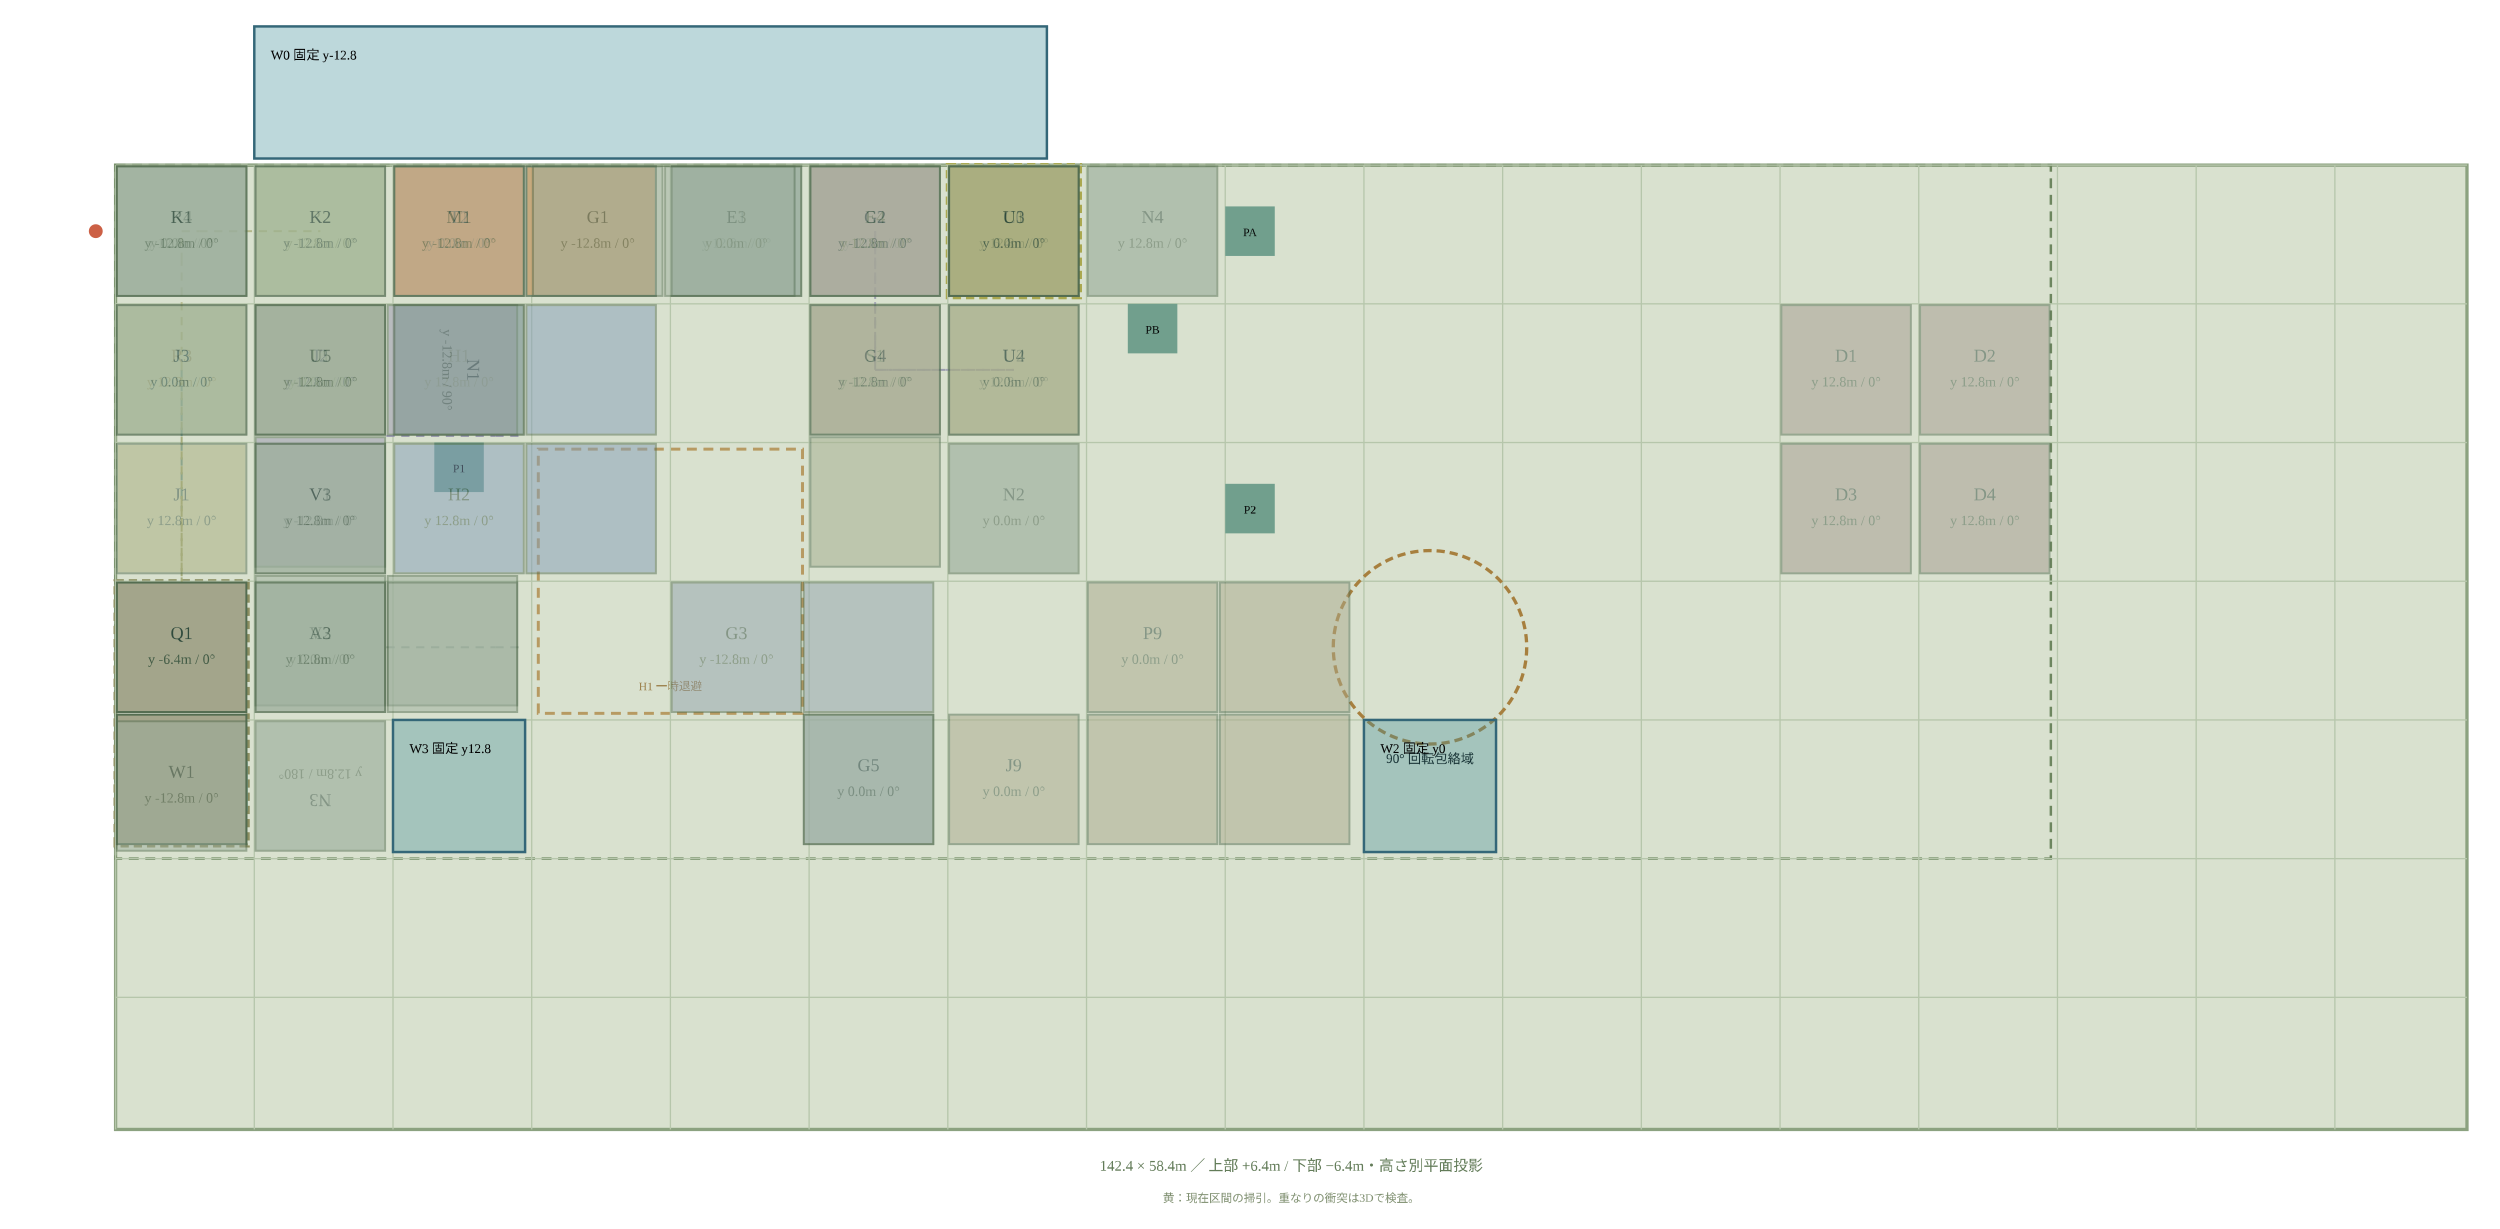
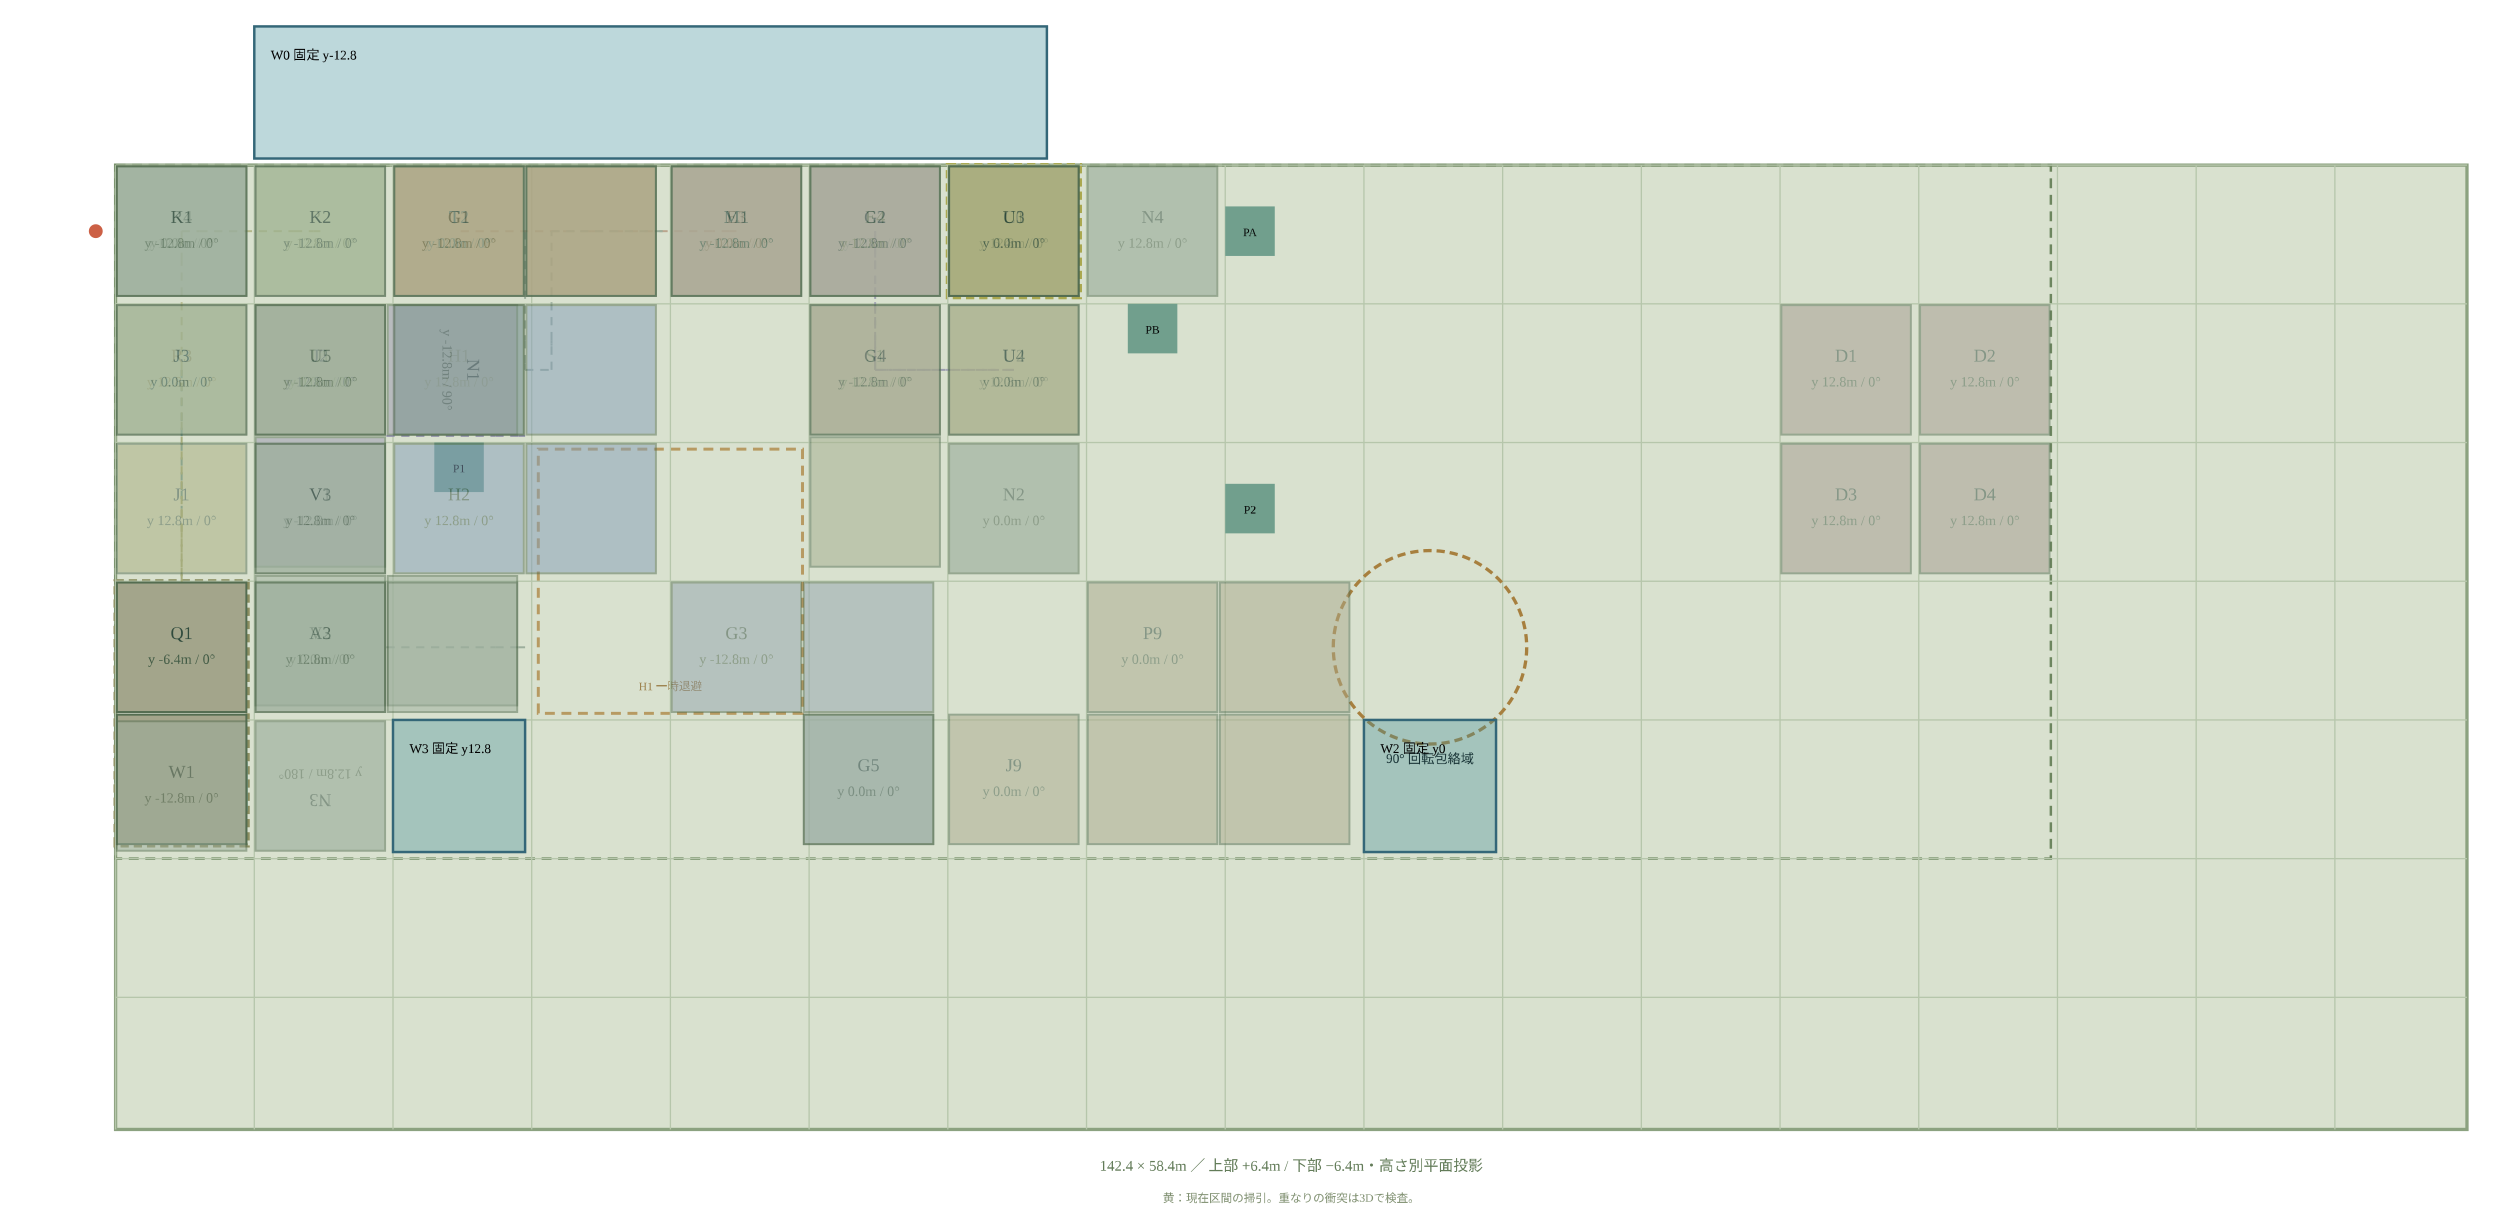
<svg xmlns="http://www.w3.org/2000/svg" viewBox="-7 -10 151.4 74.4" role="img" aria-label="予備廊下と一時退避・搬送中の高さ別占有">
  <rect x="0" y="0" width="142.4" height="58.4" fill="#d9e1cf" stroke="#8ca280" stroke-width=".2" />
  <rect x="0" y="0" width="117.2" height="42" fill="none" stroke="#6d865f" stroke-width=".15" stroke-dasharray=".6 .4" />
  <rect x="50.4" y="0" width="8" height="8" fill="none" stroke="#aaa84f" stroke-width=".25" stroke-dasharray=".5 .3" />
  <text x="54.4" y="1.1" text-anchor="middle" font-size=".7" fill="#7d7e3d">C0 予備保管</text>
  <rect x="0" y="25.2" width="8" height="16" fill="none" stroke="#8c8e60" stroke-width=".25" stroke-dasharray=".5 .3" />
  <text x="4" y="26.3" text-anchor="middle" font-size=".7">Q1 保管 y−6.4</text>
  <rect x="25.6" y="17.2" width="16" height="16" fill="none" stroke="#b79a62" stroke-width=".18" stroke-dasharray=".6 .4" />
  <text x="33.6" y="31.8" text-anchor="middle" font-size=".7" fill="#9a7e48">H1 一時退避</text>
  <line x1="0" y1="0" x2="142.4" y2="0" stroke="#b6c6ab" stroke-width="0.08" />
  <line x1="0" y1="8.4" x2="142.4" y2="8.4" stroke="#b6c6ab" stroke-width="0.08" />
  <line x1="0" y1="16.8" x2="142.4" y2="16.8" stroke="#b6c6ab" stroke-width="0.08" />
  <line x1="0" y1="25.2" x2="142.4" y2="25.2" stroke="#b6c6ab" stroke-width="0.08" />
  <line x1="0" y1="33.6" x2="142.4" y2="33.6" stroke="#b6c6ab" stroke-width="0.08" />
  <line x1="0" y1="42" x2="142.4" y2="42" stroke="#b6c6ab" stroke-width="0.08" />
  <line x1="0" y1="50.4" x2="142.4" y2="50.4" stroke="#b6c6ab" stroke-width="0.08" />
  <line x1="0" y1="0" x2="0" y2="58.4" stroke="#b6c6ab" stroke-width="0.08" />
  <line x1="8.4" y1="0" x2="8.4" y2="58.4" stroke="#b6c6ab" stroke-width="0.08" />
  <line x1="16.8" y1="0" x2="16.8" y2="58.4" stroke="#b6c6ab" stroke-width="0.08" />
  <line x1="25.2" y1="0" x2="25.2" y2="58.4" stroke="#b6c6ab" stroke-width="0.08" />
  <line x1="33.6" y1="0" x2="33.6" y2="58.4" stroke="#b6c6ab" stroke-width="0.08" />
  <line x1="42" y1="0" x2="42" y2="58.4" stroke="#b6c6ab" stroke-width="0.08" />
  <line x1="50.4" y1="0" x2="50.4" y2="58.4" stroke="#b6c6ab" stroke-width="0.08" />
  <line x1="58.8" y1="0" x2="58.8" y2="58.4" stroke="#b6c6ab" stroke-width="0.08" />
  <line x1="67.2" y1="0" x2="67.2" y2="58.4" stroke="#b6c6ab" stroke-width="0.08" />
  <line x1="75.6" y1="0" x2="75.6" y2="58.4" stroke="#b6c6ab" stroke-width="0.08" />
  <line x1="84" y1="0" x2="84" y2="58.4" stroke="#b6c6ab" stroke-width="0.08" />
  <line x1="92.4" y1="0" x2="92.4" y2="58.4" stroke="#b6c6ab" stroke-width="0.08" />
  <line x1="100.8" y1="0" x2="100.8" y2="58.4" stroke="#b6c6ab" stroke-width="0.08" />
  <line x1="109.2" y1="0" x2="109.2" y2="58.4" stroke="#b6c6ab" stroke-width="0.08" />
  <line x1="117.6" y1="0" x2="117.6" y2="58.4" stroke="#b6c6ab" stroke-width="0.08" />
  <line x1="126" y1="0" x2="126" y2="58.4" stroke="#b6c6ab" stroke-width="0.08" />
  <line x1="134.4" y1="0" x2="134.4" y2="58.4" stroke="#b6c6ab" stroke-width="0.08" />
+   <line x1="24.8" y1="4" x2="24.8" y2="4" stroke="#9cae9c" stroke-width="0.12" stroke-dasharray=".5 .4" />
  <line x1="16.4" y1="16.4" x2="16.4" y2="16.4" stroke="#9796ae" stroke-width="0.12" stroke-dasharray=".5 .4" />
  <line x1="4" y1="12.4" x2="4" y2="12.4" stroke="#b3b78a" stroke-width="0.12" stroke-dasharray=".5 .4" />
  <line x1="4" y1="20.8" x2="4" y2="20.8" stroke="#a5ac7c" stroke-width="0.12" stroke-dasharray=".5 .4" />
  <line x1="46" y1="4" x2="46" y2="4" stroke="#9b9eae" stroke-width="0.12" stroke-dasharray=".5 .4" />
  <line x1="16.4" y1="29.2" x2="16.4" y2="29.2" stroke="#9cae9c" stroke-width="0.12" stroke-dasharray=".5 .4" />
+   <line x1="24.8" y1="4" x2="24.8" y2="4" stroke="#9cae9c" stroke-width="0.12" stroke-dasharray=".5 .4" />
+   <line x1="37.6" y1="4" x2="37.6" y2="4" stroke="#bba58d" stroke-width="0.12" stroke-dasharray=".5 .4" />
+   <line x1="16.4" y1="16.4" x2="16.4" y2="16.4" stroke="#9796ae" stroke-width="0.12" stroke-dasharray=".5 .4" />
+   <line x1="4" y1="12.4" x2="4" y2="12.4" stroke="#b3b78a" stroke-width="0.12" stroke-dasharray=".5 .4" />
+   <line x1="4" y1="20.8" x2="4" y2="20.8" stroke="#a5ac7c" stroke-width="0.12" stroke-dasharray=".5 .4" />
+   <line x1="46" y1="4" x2="46" y2="4" stroke="#9b9eae" stroke-width="0.12" stroke-dasharray=".5 .4" />
+   <line x1="16.4" y1="29.2" x2="16.4" y2="29.2" stroke="#9cae9c" stroke-width="0.12" stroke-dasharray=".5 .4" />
+   <line x1="24.8" y1="4" x2="24.8" y2="5.8" stroke="#9cae9c" stroke-width="0.12" stroke-dasharray=".5 .4" />
+   <line x1="37.6" y1="4" x2="37.6" y2="4" stroke="#bba58d" stroke-width="0.12" stroke-dasharray=".5 .4" />
  <line x1="16.4" y1="16.4" x2="18.2" y2="16.4" stroke="#9796ae" stroke-width="0.12" stroke-dasharray=".5 .4" />
  <line x1="4" y1="12.4" x2="4" y2="10.6" stroke="#b3b78a" stroke-width="0.12" stroke-dasharray=".5 .4" />
  <line x1="4" y1="20.8" x2="4" y2="22.6" stroke="#a5ac7c" stroke-width="0.12" stroke-dasharray=".5 .4" />
  <line x1="46" y1="4" x2="46" y2="5.8" stroke="#9b9eae" stroke-width="0.12" stroke-dasharray=".5 .4" />
  <line x1="16.4" y1="29.2" x2="18.2" y2="29.2" stroke="#9cae9c" stroke-width="0.12" stroke-dasharray=".5 .4" />
+   <line x1="24.8" y1="5.8" x2="24.8" y2="10.6" stroke="#9cae9c" stroke-width="0.12" stroke-dasharray=".5 .4" />
+   <line x1="37.6" y1="4" x2="37.6" y2="4" stroke="#bba58d" stroke-width="0.12" stroke-dasharray=".5 .4" />
  <line x1="18.2" y1="16.4" x2="23" y2="16.4" stroke="#9796ae" stroke-width="0.12" stroke-dasharray=".5 .4" />
  <line x1="4" y1="10.6" x2="4" y2="5.8" stroke="#b3b78a" stroke-width="0.12" stroke-dasharray=".5 .4" />
  <line x1="4" y1="22.6" x2="4" y2="27.4" stroke="#a5ac7c" stroke-width="0.12" stroke-dasharray=".5 .4" />
  <line x1="46" y1="5.8" x2="46" y2="10.6" stroke="#9b9eae" stroke-width="0.12" stroke-dasharray=".5 .4" />
  <line x1="18.2" y1="29.2" x2="23" y2="29.2" stroke="#9cae9c" stroke-width="0.12" stroke-dasharray=".5 .4" />
-   <line x1="23" y1="16.4" x2="24.8" y2="16.4" stroke="#9796ae" stroke-width="0.12" stroke-dasharray=".5 .4" />
-   <line x1="4" y1="5.8" x2="4" y2="4" stroke="#b3b78a" stroke-width="0.12" stroke-dasharray=".5 .4" />
-   <line x1="4" y1="27.4" x2="4" y2="29.2" stroke="#a5ac7c" stroke-width="0.12" stroke-dasharray=".5 .4" />
-   <line x1="46" y1="10.6" x2="46" y2="12.4" stroke="#9b9eae" stroke-width="0.12" stroke-dasharray=".5 .4" />
-   <line x1="23" y1="29.2" x2="24.8" y2="29.2" stroke="#9cae9c" stroke-width="0.12" stroke-dasharray=".5 .4" />
+   <line x1="24.8" y1="10.6" x2="24.8" y2="12" stroke="#9cae9c" stroke-width="0.12" stroke-dasharray=".5 .4" />
+   <line x1="37.6" y1="4" x2="37.6" y2="4" stroke="#bba58d" stroke-width="0.12" stroke-dasharray=".5 .4" />
+   <line x1="23" y1="16.4" x2="24.4" y2="16.4" stroke="#9796ae" stroke-width="0.12" stroke-dasharray=".5 .4" />
+   <line x1="4" y1="5.8" x2="4" y2="4.4" stroke="#b3b78a" stroke-width="0.12" stroke-dasharray=".5 .4" />
+   <line x1="4" y1="27.4" x2="4" y2="28.8" stroke="#a5ac7c" stroke-width="0.12" stroke-dasharray=".5 .4" />
+   <line x1="46" y1="10.6" x2="46" y2="12" stroke="#9b9eae" stroke-width="0.12" stroke-dasharray=".5 .4" />
+   <line x1="23" y1="29.2" x2="24.4" y2="29.2" stroke="#9cae9c" stroke-width="0.12" stroke-dasharray=".5 .4" />
+   <line x1="24.8" y1="12" x2="24.8" y2="12.4" stroke="#9cae9c" stroke-width="0.12" stroke-dasharray=".5 .4" />
+   <line x1="37.6" y1="4" x2="37.2" y2="4" stroke="#bba58d" stroke-width="0.12" stroke-dasharray=".5 .4" />
+   <line x1="24.4" y1="16.4" x2="24.8" y2="16.4" stroke="#9796ae" stroke-width="0.12" stroke-dasharray=".5 .4" />
+   <line x1="4" y1="4.4" x2="4" y2="4" stroke="#b3b78a" stroke-width="0.12" stroke-dasharray=".5 .4" />
+   <line x1="4" y1="28.8" x2="4" y2="29.2" stroke="#a5ac7c" stroke-width="0.12" stroke-dasharray=".5 .4" />
+   <line x1="46" y1="12" x2="46" y2="12.4" stroke="#9b9eae" stroke-width="0.12" stroke-dasharray=".5 .4" />
+   <line x1="24.4" y1="29.2" x2="24.8" y2="29.2" stroke="#9cae9c" stroke-width="0.12" stroke-dasharray=".5 .4" />
+   <line x1="37.2" y1="4" x2="36.133" y2="4" stroke="#bba58d" stroke-width="0.12" stroke-dasharray=".5 .4" />
  <line x1="24.8" y1="16.4" x2="24.8" y2="16.4" stroke="#9796ae" stroke-width="0.12" stroke-dasharray=".5 .4" />
  <line x1="4" y1="4" x2="5.067" y2="4" stroke="#b3b78a" stroke-width="0.12" stroke-dasharray=".5 .4" />
  <line x1="4" y1="29.2" x2="4" y2="29.2" stroke="#a5ac7c" stroke-width="0.12" stroke-dasharray=".5 .4" />
  <line x1="46" y1="12.4" x2="47.067" y2="12.4" stroke="#9b9eae" stroke-width="0.12" stroke-dasharray=".5 .4" />
  <line x1="24.8" y1="29.2" x2="24.8" y2="29.2" stroke="#9cae9c" stroke-width="0.12" stroke-dasharray=".5 .4" />
+   <line x1="36.133" y1="4" x2="30.4" y2="4" stroke="#bba58d" stroke-width="0.12" stroke-dasharray=".5 .4" />
  <line x1="24.8" y1="16.4" x2="24.8" y2="16.4" stroke="#9796ae" stroke-width="0.12" stroke-dasharray=".5 .4" />
-   <line x1="5.067" y1="4" x2="12.4" y2="4" stroke="#b3b78a" stroke-width="0.12" stroke-dasharray=".5 .4" />
+   <line x1="5.067" y1="4" x2="10.8" y2="4" stroke="#b3b78a" stroke-width="0.12" stroke-dasharray=".5 .4" />
  <line x1="4" y1="29.2" x2="4" y2="29.2" stroke="#a5ac7c" stroke-width="0.12" stroke-dasharray=".5 .4" />
  <line x1="4" y1="12.4" x2="4" y2="12.4" stroke="#729e9c" stroke-width="0.12" stroke-dasharray=".5 .4" />
-   <line x1="47.067" y1="12.4" x2="54.4" y2="12.4" stroke="#9b9eae" stroke-width="0.12" stroke-dasharray=".5 .4" />
+   <line x1="47.067" y1="12.4" x2="52.8" y2="12.4" stroke="#9b9eae" stroke-width="0.12" stroke-dasharray=".5 .4" />
  <line x1="46" y1="4" x2="46" y2="4" stroke="#a8a08c" stroke-width="0.12" stroke-dasharray=".5 .4" />
  <line x1="24.8" y1="29.2" x2="24.8" y2="29.2" stroke="#9cae9c" stroke-width="0.12" stroke-dasharray=".5 .4" />
+   <line x1="30.4" y1="4" x2="29.2" y2="4" stroke="#bba58d" stroke-width="0.12" stroke-dasharray=".5 .4" />
+   <line x1="24.8" y1="16.4" x2="24.8" y2="16.4" stroke="#9796ae" stroke-width="0.12" stroke-dasharray=".5 .4" />
+   <line x1="10.8" y1="4" x2="12" y2="4" stroke="#b3b78a" stroke-width="0.12" stroke-dasharray=".5 .4" />
+   <line x1="4" y1="29.2" x2="4" y2="29.2" stroke="#a5ac7c" stroke-width="0.12" stroke-dasharray=".5 .4" />
+   <line x1="4" y1="12.4" x2="4" y2="12.4" stroke="#729e9c" stroke-width="0.12" stroke-dasharray=".5 .4" />
+   <line x1="52.8" y1="12.4" x2="54" y2="12.4" stroke="#9b9eae" stroke-width="0.12" stroke-dasharray=".5 .4" />
+   <line x1="46" y1="4" x2="46" y2="4" stroke="#a8a08c" stroke-width="0.12" stroke-dasharray=".5 .4" />
+   <line x1="24.8" y1="29.2" x2="24.8" y2="29.2" stroke="#9cae9c" stroke-width="0.12" stroke-dasharray=".5 .4" />
+   <line x1="29.2" y1="4" x2="28.8" y2="4" stroke="#bba58d" stroke-width="0.12" stroke-dasharray=".5 .4" />
+   <line x1="24.8" y1="16.4" x2="24.8" y2="16.4" stroke="#9796ae" stroke-width="0.12" stroke-dasharray=".5 .4" />
+   <line x1="12" y1="4" x2="12.4" y2="4" stroke="#b3b78a" stroke-width="0.12" stroke-dasharray=".5 .4" />
+   <line x1="4" y1="29.2" x2="4" y2="29.2" stroke="#a5ac7c" stroke-width="0.12" stroke-dasharray=".5 .4" />
+   <line x1="4" y1="12.4" x2="4" y2="12.4" stroke="#729e9c" stroke-width="0.12" stroke-dasharray=".5 .4" />
+   <line x1="54" y1="12.4" x2="54.4" y2="12.4" stroke="#9b9eae" stroke-width="0.12" stroke-dasharray=".5 .4" />
+   <line x1="46" y1="4" x2="46" y2="4" stroke="#a8a08c" stroke-width="0.12" stroke-dasharray=".5 .4" />
+   <line x1="24.8" y1="29.2" x2="24.8" y2="29.2" stroke="#9cae9c" stroke-width="0.12" stroke-dasharray=".5 .4" />
+   <line x1="28.8" y1="4" x2="28.667" y2="4" stroke="#bba58d" stroke-width="0.12" stroke-dasharray=".5 .4" />
  <line x1="24.8" y1="16.4" x2="24.8" y2="16.4" stroke="#9796ae" stroke-width="0.12" stroke-dasharray=".5 .4" />
  <line x1="12.4" y1="4" x2="12.4" y2="4" stroke="#b3b78a" stroke-width="0.12" stroke-dasharray=".5 .4" />
  <line x1="4" y1="29.2" x2="4" y2="29.2" stroke="#a5ac7c" stroke-width="0.12" stroke-dasharray=".5 .4" />
  <line x1="4" y1="12.4" x2="4" y2="12.4" stroke="#729e9c" stroke-width="0.12" stroke-dasharray=".5 .4" />
  <line x1="46" y1="4" x2="46" y2="4" stroke="#a8a08c" stroke-width="0.12" stroke-dasharray=".5 .4" />
  <line x1="24.8" y1="29.2" x2="24.8" y2="29.2" stroke="#9cae9c" stroke-width="0.12" stroke-dasharray=".5 .4" />
+   <line x1="28.667" y1="4" x2="27.6" y2="4" stroke="#bba58d" stroke-width="0.12" stroke-dasharray=".5 .4" />
  <line x1="12.4" y1="4" x2="12.4" y2="4" stroke="#b3b78a" stroke-width="0.12" stroke-dasharray=".5 .4" />
  <line x1="4" y1="12.4" x2="4" y2="12.4" stroke="#729e9c" stroke-width="0.12" stroke-dasharray=".5 .4" />
  <line x1="46" y1="4" x2="46" y2="4" stroke="#a8a08c" stroke-width="0.12" stroke-dasharray=".5 .4" />
+   <line x1="27.6" y1="4" x2="26.8" y2="4" stroke="#bba58d" stroke-width="0.12" stroke-dasharray=".5 .4" />
  <line x1="12.4" y1="4" x2="12.4" y2="4" stroke="#b3b78a" stroke-width="0.12" stroke-dasharray=".5 .4" />
  <line x1="4" y1="12.4" x2="4" y2="13.2" stroke="#729e9c" stroke-width="0.12" stroke-dasharray=".5 .4" />
  <line x1="46" y1="4" x2="46" y2="4" stroke="#a8a08c" stroke-width="0.12" stroke-dasharray=".5 .4" />
+   <line x1="26.8" y1="4" x2="20.8" y2="4" stroke="#bba58d" stroke-width="0.12" stroke-dasharray=".5 .4" />
  <line x1="12.4" y1="4" x2="12.4" y2="4" stroke="#b3b78a" stroke-width="0.12" stroke-dasharray=".5 .4" />
-   <line x1="4" y1="13.2" x2="4" y2="19.733" stroke="#729e9c" stroke-width="0.12" stroke-dasharray=".5 .4" />
-   <line x1="46" y1="4" x2="46" y2="4" stroke="#a8a08c" stroke-width="0.12" stroke-dasharray=".5 .4" />
-   <line x1="54.4" y1="12.4" x2="47.867" y2="12.4" stroke="#9b9eae" stroke-width="0.12" stroke-dasharray=".5 .4" />
+   <line x1="4" y1="13.2" x2="4" y2="19.2" stroke="#729e9c" stroke-width="0.12" stroke-dasharray=".5 .4" />
+   <line x1="46" y1="4" x2="46" y2="4" stroke="#a8a08c" stroke-width="0.12" stroke-dasharray=".5 .4" />
+   <line x1="54.4" y1="12.4" x2="48.4" y2="12.4" stroke="#9b9eae" stroke-width="0.12" stroke-dasharray=".5 .4" />
+   <line x1="20.8" y1="4" x2="20.8" y2="4" stroke="#bba58d" stroke-width="0.12" stroke-dasharray=".5 .4" />
+   <line x1="12.4" y1="4" x2="12.4" y2="4" stroke="#b3b78a" stroke-width="0.12" stroke-dasharray=".5 .4" />
+   <line x1="4" y1="19.2" x2="4" y2="19.733" stroke="#729e9c" stroke-width="0.12" stroke-dasharray=".5 .4" />
+   <line x1="46" y1="4" x2="46" y2="4" stroke="#a8a08c" stroke-width="0.12" stroke-dasharray=".5 .4" />
+   <line x1="48.4" y1="12.4" x2="47.867" y2="12.4" stroke="#9b9eae" stroke-width="0.12" stroke-dasharray=".5 .4" />
+   <line x1="20.8" y1="4" x2="20.8" y2="4" stroke="#bba58d" stroke-width="0.12" stroke-dasharray=".5 .4" />
  <line x1="4" y1="19.733" x2="4" y2="20.8" stroke="#729e9c" stroke-width="0.12" stroke-dasharray=".5 .4" />
  <line x1="46" y1="4" x2="46" y2="4" stroke="#a8a08c" stroke-width="0.12" stroke-dasharray=".5 .4" />
  <line x1="47.867" y1="12.4" x2="46.8" y2="12.4" stroke="#9b9eae" stroke-width="0.12" stroke-dasharray=".5 .4" />
+   <line x1="20.8" y1="4" x2="20.8" y2="4" stroke="#bba58d" stroke-width="0.12" stroke-dasharray=".5 .4" />
  <line x1="4" y1="20.8" x2="4" y2="20.8" stroke="#729e9c" stroke-width="0.12" stroke-dasharray=".5 .4" />
  <line x1="46" y1="4" x2="46" y2="4" stroke="#a8a08c" stroke-width="0.12" stroke-dasharray=".5 .4" />
  <line x1="46.8" y1="12.4" x2="46.667" y2="12.4" stroke="#9b9eae" stroke-width="0.12" stroke-dasharray=".5 .4" />
+   <line x1="20.8" y1="4" x2="20.8" y2="4" stroke="#bba58d" stroke-width="0.12" stroke-dasharray=".5 .4" />
  <line x1="4" y1="20.8" x2="4" y2="20.8" stroke="#729e9c" stroke-width="0.12" stroke-dasharray=".5 .4" />
  <line x1="46.667" y1="12.4" x2="46.267" y2="12.4" stroke="#9b9eae" stroke-width="0.12" stroke-dasharray=".5 .4" />
+   <line x1="20.8" y1="4" x2="20.8" y2="4" stroke="#bba58d" stroke-width="0.12" stroke-dasharray=".5 .4" />
  <line x1="4" y1="20.8" x2="4" y2="20.8" stroke="#729e9c" stroke-width="0.12" stroke-dasharray=".5 .4" />
  <line x1="4" y1="29.2" x2="4" y2="29.2" stroke="#a5ac7c" stroke-width="0.12" stroke-dasharray=".5 .4" />
  <line x1="46.267" y1="12.4" x2="46" y2="12.4" stroke="#9b9eae" stroke-width="0.12" stroke-dasharray=".5 .4" />
+   <line x1="20.8" y1="4" x2="20.8" y2="4" stroke="#bba58d" stroke-width="0.12" stroke-dasharray=".5 .4" />
  <line x1="4" y1="20.8" x2="4" y2="20.8" stroke="#729e9c" stroke-width="0.12" stroke-dasharray=".5 .4" />
  <line x1="4" y1="29.2" x2="4" y2="29.2" stroke="#a5ac7c" stroke-width="0.12" stroke-dasharray=".5 .4" />
  <line x1="46" y1="12.4" x2="46" y2="10.6" stroke="#9b9eae" stroke-width="0.12" stroke-dasharray=".5 .4" />
-   <line x1="4" y1="20.8" x2="4" y2="20.8" stroke="#729e9c" stroke-width="0.12" stroke-dasharray=".5 .4" />
-   <line x1="4" y1="29.2" x2="4" y2="29.2" stroke="#a5ac7c" stroke-width="0.12" stroke-dasharray=".5 .4" />
-   <line x1="46" y1="10.6" x2="46" y2="4.667" stroke="#9b9eae" stroke-width="0.12" stroke-dasharray=".5 .4" />
+   <line x1="20.8" y1="4" x2="20.8" y2="4" stroke="#bba58d" stroke-width="0.12" stroke-dasharray=".5 .4" />
+   <line x1="4" y1="20.8" x2="4" y2="20.8" stroke="#729e9c" stroke-width="0.12" stroke-dasharray=".5 .4" />
+   <line x1="4" y1="29.2" x2="4" y2="29.2" stroke="#a5ac7c" stroke-width="0.12" stroke-dasharray=".5 .4" />
+   <line x1="46" y1="10.6" x2="46" y2="7.2" stroke="#9b9eae" stroke-width="0.12" stroke-dasharray=".5 .4" />
+   <line x1="20.8" y1="4" x2="20.8" y2="4" stroke="#bba58d" stroke-width="0.12" stroke-dasharray=".5 .4" />
+   <line x1="24.8" y1="12.4" x2="25.733" y2="12.4" stroke="#9cae9c" stroke-width="0.12" stroke-dasharray=".5 .4" />
+   <line x1="4" y1="20.8" x2="4" y2="20.8" stroke="#729e9c" stroke-width="0.12" stroke-dasharray=".5 .4" />
+   <line x1="4" y1="29.2" x2="4" y2="29.2" stroke="#a5ac7c" stroke-width="0.12" stroke-dasharray=".5 .4" />
+   <line x1="46" y1="7.2" x2="46" y2="6.267" stroke="#9b9eae" stroke-width="0.12" stroke-dasharray=".5 .4" />
+   <line x1="25.733" y1="12.4" x2="26.4" y2="12.4" stroke="#9cae9c" stroke-width="0.12" stroke-dasharray=".5 .4" />
+   <line x1="4" y1="20.8" x2="4" y2="20.8" stroke="#729e9c" stroke-width="0.12" stroke-dasharray=".5 .4" />
+   <line x1="4" y1="29.2" x2="4" y2="29.2" stroke="#a5ac7c" stroke-width="0.12" stroke-dasharray=".5 .4" />
+   <line x1="46" y1="6.267" x2="46" y2="5.6" stroke="#9b9eae" stroke-width="0.12" stroke-dasharray=".5 .4" />
+   <line x1="26.4" y1="12.4" x2="26.4" y2="11.467" stroke="#9cae9c" stroke-width="0.12" stroke-dasharray=".5 .4" />
+   <line x1="4" y1="20.8" x2="4" y2="20.8" stroke="#729e9c" stroke-width="0.12" stroke-dasharray=".5 .4" />
+   <line x1="4" y1="29.2" x2="4" y2="29.2" stroke="#a5ac7c" stroke-width="0.12" stroke-dasharray=".5 .4" />
+   <line x1="46" y1="5.6" x2="46" y2="4.667" stroke="#9b9eae" stroke-width="0.12" stroke-dasharray=".5 .4" />
+   <line x1="26.4" y1="11.467" x2="26.4" y2="10.933" stroke="#9cae9c" stroke-width="0.12" stroke-dasharray=".5 .4" />
  <line x1="4" y1="29.2" x2="4" y2="29.2" stroke="#a5ac7c" stroke-width="0.12" stroke-dasharray=".5 .4" />
  <line x1="46" y1="4.667" x2="46" y2="4.133" stroke="#9b9eae" stroke-width="0.12" stroke-dasharray=".5 .4" />
+   <line x1="26.4" y1="10.933" x2="26.4" y2="10.8" stroke="#9cae9c" stroke-width="0.12" stroke-dasharray=".5 .4" />
  <line x1="4" y1="29.2" x2="4" y2="29.067" stroke="#a5ac7c" stroke-width="0.12" stroke-dasharray=".5 .4" />
  <line x1="46" y1="4.133" x2="46" y2="4" stroke="#9b9eae" stroke-width="0.12" stroke-dasharray=".5 .4" />
-   <line x1="4" y1="29.067" x2="4" y2="20.533" stroke="#a5ac7c" stroke-width="0.12" stroke-dasharray=".5 .4" />
+   <line x1="26.4" y1="10.8" x2="26.4" y2="10.6" stroke="#9cae9c" stroke-width="0.12" stroke-dasharray=".5 .4" />
+   <line x1="4" y1="29.067" x2="4" y2="28.867" stroke="#a5ac7c" stroke-width="0.12" stroke-dasharray=".5 .4" />
  <line x1="46" y1="4" x2="46" y2="4" stroke="#9b9eae" stroke-width="0.12" stroke-dasharray=".5 .4" />
-   <line x1="4" y1="20.533" x2="4" y2="12.4" stroke="#a5ac7c" stroke-width="0.12" stroke-dasharray=".5 .4" />
+   <line x1="26.4" y1="10.6" x2="26.4" y2="4" stroke="#9cae9c" stroke-width="0.12" stroke-dasharray=".5 .4" />
+   <line x1="4" y1="28.867" x2="4" y2="22.267" stroke="#a5ac7c" stroke-width="0.12" stroke-dasharray=".5 .4" />
+   <line x1="46" y1="4" x2="46" y2="4" stroke="#9b9eae" stroke-width="0.12" stroke-dasharray=".5 .4" />
+   <line x1="26.4" y1="4" x2="28.133" y2="4" stroke="#9cae9c" stroke-width="0.12" stroke-dasharray=".5 .4" />
+   <line x1="4" y1="22.267" x2="4" y2="20.533" stroke="#a5ac7c" stroke-width="0.12" stroke-dasharray=".5 .4" />
+   <line x1="46" y1="4" x2="46" y2="4" stroke="#9b9eae" stroke-width="0.12" stroke-dasharray=".5 .4" />
+   <line x1="28.133" y1="4" x2="33.2" y2="4" stroke="#9cae9c" stroke-width="0.12" stroke-dasharray=".5 .4" />
+   <line x1="4" y1="20.533" x2="4" y2="15.467" stroke="#a5ac7c" stroke-width="0.12" stroke-dasharray=".5 .4" />
+   <line x1="33.2" y1="4" x2="33.2" y2="4" stroke="#9cae9c" stroke-width="0.12" stroke-dasharray=".5 .4" />
+   <line x1="4" y1="15.467" x2="4" y2="12.4" stroke="#a5ac7c" stroke-width="0.12" stroke-dasharray=".5 .4" />
+   <line x1="33.2" y1="4" x2="33.2" y2="4" stroke="#9cae9c" stroke-width="0.12" stroke-dasharray=".5 .4" />
+   <line x1="4" y1="12.4" x2="4" y2="12.4" stroke="#a5ac7c" stroke-width="0.12" stroke-dasharray=".5 .4" />
  <line x1="4" y1="12.4" x2="4" y2="12.4" stroke="#a5ac7c" stroke-width="0.12" stroke-dasharray=".5 .4" />
  <circle cx="79.6" cy="29.2" r="5.857" fill="none" stroke="#a77f3e" stroke-width=".2" stroke-dasharray=".5 .3" />
  <text x="79.6" y="36.2" text-anchor="middle" font-size=".8">90° 回転包絡域</text>
  <g data-fixed-water="W0">
    <rect x="8.4" y="-8.4" width="48" height="8" fill="#438f99" fill-opacity=".35" stroke="#346778" stroke-width=".15" />
    <text x="9.4" y="-6.4" font-size=".8">W0 固定 y-12.8</text>
  </g>
  <g data-fixed-water="W2">
    <rect x="75.6" y="33.6" width="8" height="8" fill="#438f99" fill-opacity=".35" stroke="#346778" stroke-width=".15" />
    <text x="76.6" y="35.6" font-size=".8">W2 固定 y0</text>
  </g>
  <g data-fixed-water="W3">
    <rect x="16.8" y="33.6" width="8" height="8" fill="#438f99" fill-opacity=".35" stroke="#346778" stroke-width=".15" />
    <text x="17.8" y="35.6" font-size=".8">W3 固定 y12.8</text>
  </g>
  <rect x="19.3" y="16.8" width="3" height="3" fill="#719f8d" />
  <text x="20.8" y="18.6" font-size=".7" text-anchor="middle">P1</text>
  <rect x="67.2" y="19.3" width="3" height="3" fill="#719f8d" />
  <text x="68.7" y="21.1" font-size=".7" text-anchor="middle">P2</text>
  <rect x="5" y="36.1" width="3" height="3" fill="#719f8d" />
  <text x="6.5" y="37.9" font-size=".7" text-anchor="middle">P3</text>
  <rect x="67.2" y="2.5" width="3" height="3" fill="#719f8d" />
  <text x="68.7" y="4.3" font-size=".7" text-anchor="middle">PA</text>
  <rect x="61.3" y="8.4" width="3" height="3" fill="#719f8d" />
  <text x="62.8" y="10.2" font-size=".7" text-anchor="middle">PB</text>
  <g data-id="R1" transform="translate(0 0) rotate(0 4 4)" opacity="0.5">
    <rect x="0.08" y="0.08" width="7.84" height="7.84" fill="#9cae9c" stroke="#546d51" stroke-width=".12" />
    <text x="4" y="3.5" text-anchor="middle" font-size="1.1" fill="#304b3d">R1</text>
    <text x="4" y="5" text-anchor="middle" font-size=".85" fill="#425b45">y 12.8m / 0°</text>
  </g>
  <g data-id="R2" transform="translate(8.4 0) rotate(0 4 4)" opacity="0.5">
    <rect x="0.08" y="0.08" width="7.84" height="7.84" fill="#91aa91" stroke="#546d51" stroke-width=".12" />
    <text x="4" y="3.5" text-anchor="middle" font-size="1.1" fill="#304b3d">R2</text>
    <text x="4" y="5" text-anchor="middle" font-size=".85" fill="#425b45">y 12.8m / 0°</text>
  </g>
  <g data-id="R3" transform="translate(0 8.4) rotate(0 4 4)" opacity="0.5">
    <rect x="0.08" y="0.08" width="7.84" height="7.84" fill="#729e9c" stroke="#546d51" stroke-width=".12" />
    <text x="4" y="3.5" text-anchor="middle" font-size="1.1" fill="#304b3d">R3</text>
    <text x="4" y="5" text-anchor="middle" font-size=".85" fill="#425b45">y 12.8m / 0°</text>
  </g>
  <g data-id="R4" transform="translate(0 0) rotate(0 4 4)" opacity="0.5">
    <rect x="0.08" y="0.08" width="7.84" height="7.84" fill="#9cae9c" stroke="#546d51" stroke-width=".12" />
    <text x="4" y="3.5" text-anchor="middle" font-size="1.1" fill="#304b3d">R4</text>
    <text x="4" y="5" text-anchor="middle" font-size=".85" fill="#425b45">y 0.0m / 0°</text>
  </g>
  <g data-id="T1" transform="translate(16.8 0) rotate(0 4 4)" opacity="0.5">
    <rect x="0.08" y="0.08" width="7.84" height="7.84" fill="#c7a46d" stroke="#546d51" stroke-width=".12" />
    <rect x="8.08" y="0.08" width="7.84" height="7.84" fill="#c7a46d" stroke="#546d51" stroke-width=".12" />
    <text x="4" y="3.5" text-anchor="middle" font-size="1.1" fill="#304b3d">T1</text>
    <text x="4" y="5" text-anchor="middle" font-size=".85" fill="#425b45">y 12.8m / 0°</text>
  </g>
  <g data-id="T2" transform="translate(16.8 0) rotate(0 4 4)" opacity="0.5">
    <rect x="0.08" y="0.08" width="7.84" height="7.84" fill="#bb925e" stroke="#546d51" stroke-width=".12" />
    <rect x="8.08" y="0.08" width="7.84" height="7.84" fill="#bb925e" stroke="#546d51" stroke-width=".12" />
    <text x="4" y="3.5" text-anchor="middle" font-size="1.1" fill="#304b3d">T2</text>
    <text x="4" y="5" text-anchor="middle" font-size=".85" fill="#425b45">y 0.0m / 0°</text>
  </g>
  <g data-id="H1" transform="translate(16.8 8.4) rotate(0 4 4)" opacity="0.5">
    <rect x="0.08" y="0.08" width="7.84" height="7.84" fill="#839eb8" stroke="#546d51" stroke-width=".12" />
    <rect x="8.08" y="0.08" width="7.84" height="7.84" fill="#839eb8" stroke="#546d51" stroke-width=".12" />
    <text x="4" y="3.5" text-anchor="middle" font-size="1.1" fill="#304b3d">H1</text>
    <text x="4" y="5" text-anchor="middle" font-size=".85" fill="#425b45">y 12.8m / 0°</text>
  </g>
  <g data-id="L1" transform="translate(8.4 8.4) rotate(0 4 4)" opacity="0.5">
    <rect x="0.08" y="0.08" width="7.84" height="7.84" fill="#9796ae" stroke="#546d51" stroke-width=".12" />
    <rect x="8.08" y="0.08" width="7.84" height="7.84" fill="#9796ae" stroke="#546d51" stroke-width=".12" />
    <rect x="0.08" y="8.08" width="7.84" height="7.84" fill="#9796ae" stroke="#546d51" stroke-width=".12" />
    <text x="4" y="3.5" text-anchor="middle" font-size="1.1" fill="#304b3d">L1</text>
    <text x="4" y="5" text-anchor="middle" font-size=".85" fill="#425b45">y 0.0m / 0°</text>
  </g>
  <g data-id="J1" transform="translate(0 16.8) rotate(0 4 4)" opacity="0.5">
    <rect x="0.08" y="0.08" width="7.84" height="7.84" fill="#a5ac7c" stroke="#546d51" stroke-width=".12" />
    <text x="4" y="3.5" text-anchor="middle" font-size="1.1" fill="#304b3d">J1</text>
    <text x="4" y="5" text-anchor="middle" font-size=".85" fill="#425b45">y 12.8m / 0°</text>
  </g>
  <g data-id="J2" transform="translate(8.4 8.4) rotate(0 4 4)" opacity="0.5">
    <rect x="0.08" y="0.08" width="7.84" height="7.84" fill="#a0b184" stroke="#546d51" stroke-width=".12" />
    <text x="4" y="3.5" text-anchor="middle" font-size="1.1" fill="#304b3d">J2</text>
    <text x="4" y="5" text-anchor="middle" font-size=".85" fill="#425b45">y 12.8m / 0°</text>
  </g>
  <g data-id="J3" transform="translate(0 8.4) rotate(0 4 4)" opacity="0.5">
    <rect x="0.08" y="0.08" width="7.84" height="7.84" fill="#b3b78a" stroke="#546d51" stroke-width=".12" />
    <text x="4" y="3.5" text-anchor="middle" font-size="1.1" fill="#304b3d">J3</text>
    <text x="4" y="5" text-anchor="middle" font-size=".85" fill="#425b45">y 0.0m / 0°</text>
  </g>
  <g data-id="C0" transform="translate(50.4 0) rotate(0 4 4)" opacity="1">
    <rect x="0.08" y="0.08" width="7.84" height="7.84" fill="#b7b56b" stroke="#546d51" stroke-width=".12" />
    <text x="4" y="3.5" text-anchor="middle" font-size="1.1" fill="#304b3d">C0</text>
    <text x="4" y="5" text-anchor="middle" font-size=".85" fill="#425b45">y 6.4m / 0°</text>
  </g>
  <g data-id="E1" transform="translate(33.6 0) rotate(0 4 4)" opacity="0.5">
    <rect x="0.08" y="0.08" width="7.84" height="7.84" fill="#9aa58c" stroke="#546d51" stroke-width=".12" />
    <text x="4" y="3.5" text-anchor="middle" font-size="1.1" fill="#304b3d">E1</text>
    <text x="4" y="5" text-anchor="middle" font-size=".85" fill="#425b45">y 12.8m / 0°</text>
  </g>
  <g data-id="E2" transform="translate(42 0) rotate(0 4 4)" opacity="0.5">
    <rect x="0.08" y="0.08" width="7.84" height="7.84" fill="#a8a08c" stroke="#546d51" stroke-width=".12" />
    <text x="4" y="3.5" text-anchor="middle" font-size="1.1" fill="#304b3d">E2</text>
    <text x="4" y="5" text-anchor="middle" font-size=".85" fill="#425b45">y 0.0m / 0°</text>
  </g>
  <g data-id="E3" transform="translate(33.6 0) rotate(0 4 4)" opacity="0.5">
    <rect x="0.08" y="0.08" width="7.84" height="7.84" fill="#8da7a0" stroke="#546d51" stroke-width=".12" />
    <text x="4" y="3.5" text-anchor="middle" font-size="1.1" fill="#304b3d">E3</text>
    <text x="4" y="5" text-anchor="middle" font-size=".85" fill="#425b45">y 0.0m / 0°</text>
  </g>
  <g data-id="E4" transform="translate(42 0) rotate(0 4 4)" opacity="0.5">
    <rect x="0.08" y="0.08" width="7.84" height="7.84" fill="#9b9eae" stroke="#546d51" stroke-width=".12" />
    <text x="4" y="3.5" text-anchor="middle" font-size="1.1" fill="#304b3d">E4</text>
    <text x="4" y="5" text-anchor="middle" font-size=".85" fill="#425b45">y 12.8m / 0°</text>
  </g>
  <g data-id="H2" transform="translate(16.8 16.8) rotate(0 4 4)" opacity="0.5">
    <rect x="0.08" y="0.08" width="7.84" height="7.84" fill="#839eb8" stroke="#546d51" stroke-width=".12" />
    <rect x="8.08" y="0.08" width="7.84" height="7.84" fill="#839eb8" stroke="#546d51" stroke-width=".12" />
    <text x="4" y="3.5" text-anchor="middle" font-size="1.1" fill="#304b3d">H2</text>
    <text x="4" y="5" text-anchor="middle" font-size=".85" fill="#425b45">y 12.8m / 0°</text>
  </g>
  <g data-id="K1" transform="translate(0 0) rotate(0 4 4)" opacity="0.5">
    <rect x="0.08" y="0.08" width="7.84" height="7.84" fill="#9cae9c" stroke="#546d51" stroke-width=".12" />
    <text x="4" y="3.5" text-anchor="middle" font-size="1.1" fill="#304b3d">K1</text>
    <text x="4" y="5" text-anchor="middle" font-size=".85" fill="#425b45">y -12.8m / 0°</text>
  </g>
  <g data-id="K2" transform="translate(8.4 0) rotate(0 4 4)" opacity="0.5">
    <rect x="0.08" y="0.08" width="7.84" height="7.84" fill="#a3b58d" stroke="#546d51" stroke-width=".12" />
    <text x="4" y="3.5" text-anchor="middle" font-size="1.1" fill="#304b3d">K2</text>
    <text x="4" y="5" text-anchor="middle" font-size=".85" fill="#425b45">y -12.8m / 0°</text>
  </g>
-   <g data-id="M1" transform="translate(16.8 0) rotate(0 4 4)" opacity="0.5">
+   <g data-id="M1" transform="translate(33.6 0) rotate(0 4 4)" opacity="0.5">
    <rect x="0.08" y="0.08" width="7.84" height="7.84" fill="#bba58d" stroke="#546d51" stroke-width=".12" />
    <text x="4" y="3.5" text-anchor="middle" font-size="1.1" fill="#304b3d">M1</text>
    <text x="4" y="5" text-anchor="middle" font-size=".85" fill="#425b45">y -12.8m / 0°</text>
  </g>
  <g data-id="U1" transform="translate(50.4 0) rotate(0 4 4)" opacity="0.5">
    <rect x="0.08" y="0.08" width="7.84" height="7.84" fill="#a6ac88" stroke="#546d51" stroke-width=".12" />
    <text x="4" y="3.5" text-anchor="middle" font-size="1.1" fill="#304b3d">U1</text>
    <text x="4" y="5" text-anchor="middle" font-size=".85" fill="#425b45">y 12.8m / 0°</text>
  </g>
  <g data-id="U2" transform="translate(50.4 8.4) rotate(0 4 4)" opacity="0.5">
    <rect x="0.08" y="0.08" width="7.84" height="7.84" fill="#a6ac88" stroke="#546d51" stroke-width=".12" />
    <text x="4" y="3.5" text-anchor="middle" font-size="1.1" fill="#304b3d">U2</text>
    <text x="4" y="5" text-anchor="middle" font-size=".85" fill="#425b45">y 12.8m / 0°</text>
  </g>
  <g data-id="U3" transform="translate(50.4 0) rotate(0 4 4)" opacity="0.5">
    <rect x="0.08" y="0.08" width="7.84" height="7.84" fill="#a6ac88" stroke="#546d51" stroke-width=".12" />
    <text x="4" y="3.5" text-anchor="middle" font-size="1.1" fill="#304b3d">U3</text>
    <text x="4" y="5" text-anchor="middle" font-size=".85" fill="#425b45">y 0.0m / 0°</text>
  </g>
  <g data-id="U4" transform="translate(50.4 8.4) rotate(0 4 4)" opacity="0.5">
    <rect x="0.08" y="0.08" width="7.84" height="7.84" fill="#a6ac88" stroke="#546d51" stroke-width=".12" />
    <text x="4" y="3.5" text-anchor="middle" font-size="1.1" fill="#304b3d">U4</text>
    <text x="4" y="5" text-anchor="middle" font-size=".85" fill="#425b45">y 0.0m / 0°</text>
  </g>
  <g data-id="U5" transform="translate(8.4 8.4) rotate(0 4 4)" opacity="0.5">
    <rect x="0.08" y="0.08" width="7.84" height="7.84" fill="#9cae9c" stroke="#546d51" stroke-width=".12" />
    <text x="4" y="3.5" text-anchor="middle" font-size="1.1" fill="#304b3d">U5</text>
    <text x="4" y="5" text-anchor="middle" font-size=".85" fill="#425b45">y -12.8m / 0°</text>
  </g>
  <g data-id="N1" transform="translate(16.8 8.4) rotate(90 4 4)" opacity="0.5">
    <rect x="0.08" y="0.08" width="7.84" height="7.84" fill="#899f8e" stroke="#546d51" stroke-width=".12" />
    <text x="4" y="3.5" text-anchor="middle" font-size="1.1" fill="#304b3d">N1</text>
    <text x="4" y="5" text-anchor="middle" font-size=".85" fill="#425b45">y -12.8m / 90°</text>
  </g>
  <g data-id="N2" transform="translate(50.4 16.8) rotate(0 4 4)" opacity="0.5">
    <rect x="0.08" y="0.08" width="7.84" height="7.84" fill="#899f8e" stroke="#546d51" stroke-width=".12" />
    <text x="4" y="3.5" text-anchor="middle" font-size="1.1" fill="#304b3d">N2</text>
    <text x="4" y="5" text-anchor="middle" font-size=".85" fill="#425b45">y 0.0m / 0°</text>
  </g>
  <g data-id="N3" transform="translate(8.4 33.6) rotate(180 4 4)" opacity="0.5">
    <rect x="0.08" y="0.08" width="7.84" height="7.84" fill="#899f8e" stroke="#546d51" stroke-width=".12" />
    <text x="4" y="3.5" text-anchor="middle" font-size="1.1" fill="#304b3d">N3</text>
    <text x="4" y="5" text-anchor="middle" font-size=".85" fill="#425b45">y 12.8m / 180°</text>
  </g>
  <g data-id="N4" transform="translate(58.8 0) rotate(0 4 4)" opacity="0.5">
    <rect x="0.08" y="0.08" width="7.84" height="7.84" fill="#899f8e" stroke="#546d51" stroke-width=".12" />
    <text x="4" y="3.5" text-anchor="middle" font-size="1.1" fill="#304b3d">N4</text>
    <text x="4" y="5" text-anchor="middle" font-size=".85" fill="#425b45">y 12.8m / 0°</text>
  </g>
  <g data-id="S1" transform="translate(42 8.4) rotate(0 4 4)" opacity="0.5">
    <rect x="0.08" y="0.08" width="7.84" height="7.84" fill="#a39a8e" stroke="#546d51" stroke-width=".12" />
    <text x="4" y="3.5" text-anchor="middle" font-size="1.1" fill="#304b3d">S1</text>
    <text x="4" y="5" text-anchor="middle" font-size=".85" fill="#425b45">y 12.8m / 0°</text>
  </g>
  <g data-id="D1" transform="translate(100.8 8.4) rotate(0 4 4)" opacity="0.5">
    <rect x="0.08" y="0.08" width="7.84" height="7.84" fill="#a39a8e" stroke="#546d51" stroke-width=".12" />
    <text x="4" y="3.5" text-anchor="middle" font-size="1.1" fill="#304b3d">D1</text>
    <text x="4" y="5" text-anchor="middle" font-size=".85" fill="#425b45">y 12.8m / 0°</text>
  </g>
  <g data-id="D2" transform="translate(109.2 8.4) rotate(0 4 4)" opacity="0.5">
    <rect x="0.08" y="0.08" width="7.84" height="7.84" fill="#a39a8e" stroke="#546d51" stroke-width=".12" />
    <text x="4" y="3.5" text-anchor="middle" font-size="1.1" fill="#304b3d">D2</text>
    <text x="4" y="5" text-anchor="middle" font-size=".85" fill="#425b45">y 12.8m / 0°</text>
  </g>
  <g data-id="D3" transform="translate(100.8 16.8) rotate(0 4 4)" opacity="0.5">
    <rect x="0.08" y="0.08" width="7.84" height="7.84" fill="#a39a8e" stroke="#546d51" stroke-width=".12" />
    <text x="4" y="3.5" text-anchor="middle" font-size="1.1" fill="#304b3d">D3</text>
    <text x="4" y="5" text-anchor="middle" font-size=".85" fill="#425b45">y 12.8m / 0°</text>
  </g>
  <g data-id="D4" transform="translate(109.2 16.8) rotate(0 4 4)" opacity="0.5">
    <rect x="0.08" y="0.08" width="7.84" height="7.84" fill="#a39a8e" stroke="#546d51" stroke-width=".12" />
    <text x="4" y="3.5" text-anchor="middle" font-size="1.1" fill="#304b3d">D4</text>
    <text x="4" y="5" text-anchor="middle" font-size=".85" fill="#425b45">y 12.8m / 0°</text>
  </g>
  <g data-id="V1" transform="translate(8.4 16.8) rotate(0 4 4)" opacity="0.5">
    <rect x="0.08" y="0.08" width="7.84" height="7.84" fill="#9cae9c" stroke="#546d51" stroke-width=".12" />
    <rect x="0.08" y="8.08" width="7.84" height="7.84" fill="#9cae9c" stroke="#546d51" stroke-width=".12" />
    <rect x="8.08" y="8.08" width="7.84" height="7.84" fill="#9cae9c" stroke="#546d51" stroke-width=".12" />
    <text x="4" y="3.5" text-anchor="middle" font-size="1.1" fill="#304b3d">V1</text>
    <text x="4" y="5" text-anchor="middle" font-size=".85" fill="#425b45">y -12.8m / 0°</text>
  </g>
  <g data-id="V2" transform="translate(8.4 25.2) rotate(0 4 4)" opacity="0.5">
    <rect x="0.08" y="0.08" width="7.84" height="7.84" fill="#9cae9c" stroke="#546d51" stroke-width=".12" />
    <rect x="8.08" y="0.08" width="7.84" height="7.84" fill="#9cae9c" stroke="#546d51" stroke-width=".12" />
    <text x="4" y="3.5" text-anchor="middle" font-size="1.1" fill="#304b3d">V2</text>
    <text x="4" y="5" text-anchor="middle" font-size=".85" fill="#425b45">y 0.0m / 0°</text>
  </g>
  <g data-id="V3" transform="translate(8.4 16.8) rotate(0 4 4)" opacity="0.5">
    <rect x="0.08" y="0.08" width="7.84" height="7.84" fill="#9cae9c" stroke="#546d51" stroke-width=".12" />
    <text x="4" y="3.5" text-anchor="middle" font-size="1.1" fill="#304b3d">V3</text>
    <text x="4" y="5" text-anchor="middle" font-size=".85" fill="#425b45">y 12.8m / 0°</text>
  </g>
  <g data-id="A3" transform="translate(8.4 25.2) rotate(0 4 4)" opacity="0.5">
    <rect x="0.08" y="0.08" width="7.84" height="7.84" fill="#9cae9c" stroke="#546d51" stroke-width=".12" />
    <text x="4" y="3.5" text-anchor="middle" font-size="1.1" fill="#304b3d">A3</text>
    <text x="4" y="5" text-anchor="middle" font-size=".85" fill="#425b45">y 12.8m / 0°</text>
  </g>
  <g data-id="Q1" transform="translate(0 25.2) rotate(0 4 4)" opacity="1">
    <rect x="0.08" y="0.08" width="7.84" height="7.84" fill="#a3a58b" stroke="#546d51" stroke-width=".12" />
    <rect x="0.08" y="8.08" width="7.84" height="7.84" fill="#a3a58b" stroke="#546d51" stroke-width=".12" />
    <text x="4" y="3.5" text-anchor="middle" font-size="1.1" fill="#304b3d">Q1</text>
    <text x="4" y="5" text-anchor="middle" font-size=".85" fill="#425b45">y -6.4m / 0°</text>
  </g>
  <g data-id="W1" transform="translate(0 33.6) rotate(0 4 4)" opacity="0.5">
    <rect x="0.08" y="0.08" width="7.84" height="7.84" fill="#9cae9c" stroke="#546d51" stroke-width=".12" />
    <text x="4" y="3.5" text-anchor="middle" font-size="1.1" fill="#304b3d">W1</text>
    <text x="4" y="5" text-anchor="middle" font-size=".85" fill="#425b45">y -12.8m / 0°</text>
  </g>
-   <g data-id="G1" transform="translate(25.2 0) rotate(0 4 4)" opacity="0.5">
+   <g data-id="G1" transform="translate(16.8 0) rotate(0 4 4)" opacity="0.5">
    <rect x="0.08" y="0.08" width="7.84" height="7.84" fill="#9cae9c" stroke="#546d51" stroke-width=".12" />
    <rect x="8.08" y="0.08" width="7.84" height="7.84" fill="#9cae9c" stroke="#546d51" stroke-width=".12" />
    <text x="4" y="3.5" text-anchor="middle" font-size="1.1" fill="#304b3d">G1</text>
    <text x="4" y="5" text-anchor="middle" font-size=".85" fill="#425b45">y -12.8m / 0°</text>
  </g>
  <g data-id="G2" transform="translate(42 0) rotate(0 4 4)" opacity="0.5">
    <rect x="0.08" y="0.08" width="7.84" height="7.84" fill="#a9ac91" stroke="#546d51" stroke-width=".12" />
    <text x="4" y="3.5" text-anchor="middle" font-size="1.1" fill="#304b3d">G2</text>
    <text x="4" y="5" text-anchor="middle" font-size=".85" fill="#425b45">y -12.8m / 0°</text>
  </g>
  <g data-id="G3" transform="translate(33.6 25.2) rotate(0 4 4)" opacity="0.5">
    <rect x="0.08" y="0.08" width="7.84" height="7.84" fill="#92a4ad" stroke="#546d51" stroke-width=".12" />
    <rect x="8.08" y="0.08" width="7.84" height="7.84" fill="#92a4ad" stroke="#546d51" stroke-width=".12" />
    <rect x="8.08" y="8.08" width="7.84" height="7.84" fill="#92a4ad" stroke="#546d51" stroke-width=".12" />
    <text x="4" y="3.5" text-anchor="middle" font-size="1.1" fill="#304b3d">G3</text>
    <text x="4" y="5" text-anchor="middle" font-size=".85" fill="#425b45">y -12.8m / 0°</text>
  </g>
  <g data-id="G4" transform="translate(42 8.4) rotate(0 4 4)" opacity="0.5">
    <rect x="0.08" y="0.08" width="7.84" height="7.84" fill="#a1ac8b" stroke="#546d51" stroke-width=".12" />
    <rect x="0.08" y="8.08" width="7.84" height="7.84" fill="#a1ac8b" stroke="#546d51" stroke-width=".12" />
    <text x="4" y="3.5" text-anchor="middle" font-size="1.1" fill="#304b3d">G4</text>
    <text x="4" y="5" text-anchor="middle" font-size=".85" fill="#425b45">y -12.8m / 0°</text>
  </g>
  <g data-id="G5" transform="translate(41.6 33.2) rotate(0 4 4)" opacity="0.5">
    <rect x="0.08" y="0.08" width="7.84" height="7.84" fill="#9cae9c" stroke="#546d51" stroke-width=".12" />
    <text x="4" y="3.5" text-anchor="middle" font-size="1.1" fill="#304b3d">G5</text>
    <text x="4" y="5" text-anchor="middle" font-size=".85" fill="#425b45">y 0.0m / 0°</text>
  </g>
  <g data-id="J9" transform="translate(50.4 33.2) rotate(0 4 4)" opacity="0.5">
    <rect x="0.08" y="0.08" width="7.84" height="7.84" fill="#a9aa8c" stroke="#546d51" stroke-width=".12" />
    <text x="4" y="3.5" text-anchor="middle" font-size="1.1" fill="#304b3d">J9</text>
    <text x="4" y="5" text-anchor="middle" font-size=".85" fill="#425b45">y 0.0m / 0°</text>
  </g>
  <g data-id="P9" transform="translate(58.8 25.2) rotate(0 4 4)" opacity="0.5">
    <rect x="0.08" y="0.08" width="7.84" height="7.84" fill="#a9aa8c" stroke="#546d51" stroke-width=".12" />
    <rect x="8.08" y="0.08" width="7.84" height="7.84" fill="#a9aa8c" stroke="#546d51" stroke-width=".12" />
    <rect x="0.08" y="8.08" width="7.84" height="7.84" fill="#a9aa8c" stroke="#546d51" stroke-width=".12" />
    <rect x="8.08" y="8.08" width="7.84" height="7.84" fill="#a9aa8c" stroke="#546d51" stroke-width=".12" />
    <text x="4" y="3.5" text-anchor="middle" font-size="1.1" fill="#304b3d">P9</text>
    <text x="4" y="5" text-anchor="middle" font-size=".85" fill="#425b45">y 0.0m / 0°</text>
  </g>
  <circle cx="-1.2" cy="4" r=".42" fill="#cc6045" />
  <text x="71.2" y="60.9" text-anchor="middle" font-size=".9" fill="#637c59">142.4 × 58.4m ／ 上部 +6.4m / 下部 −6.4m・高さ別平面投影</text>
  <text x="71.2" y="62.8" text-anchor="middle" font-size=".7" fill="#809071">黄：現在区間の掃引。重なりの衝突は3Dで検査。</text>
</svg>
